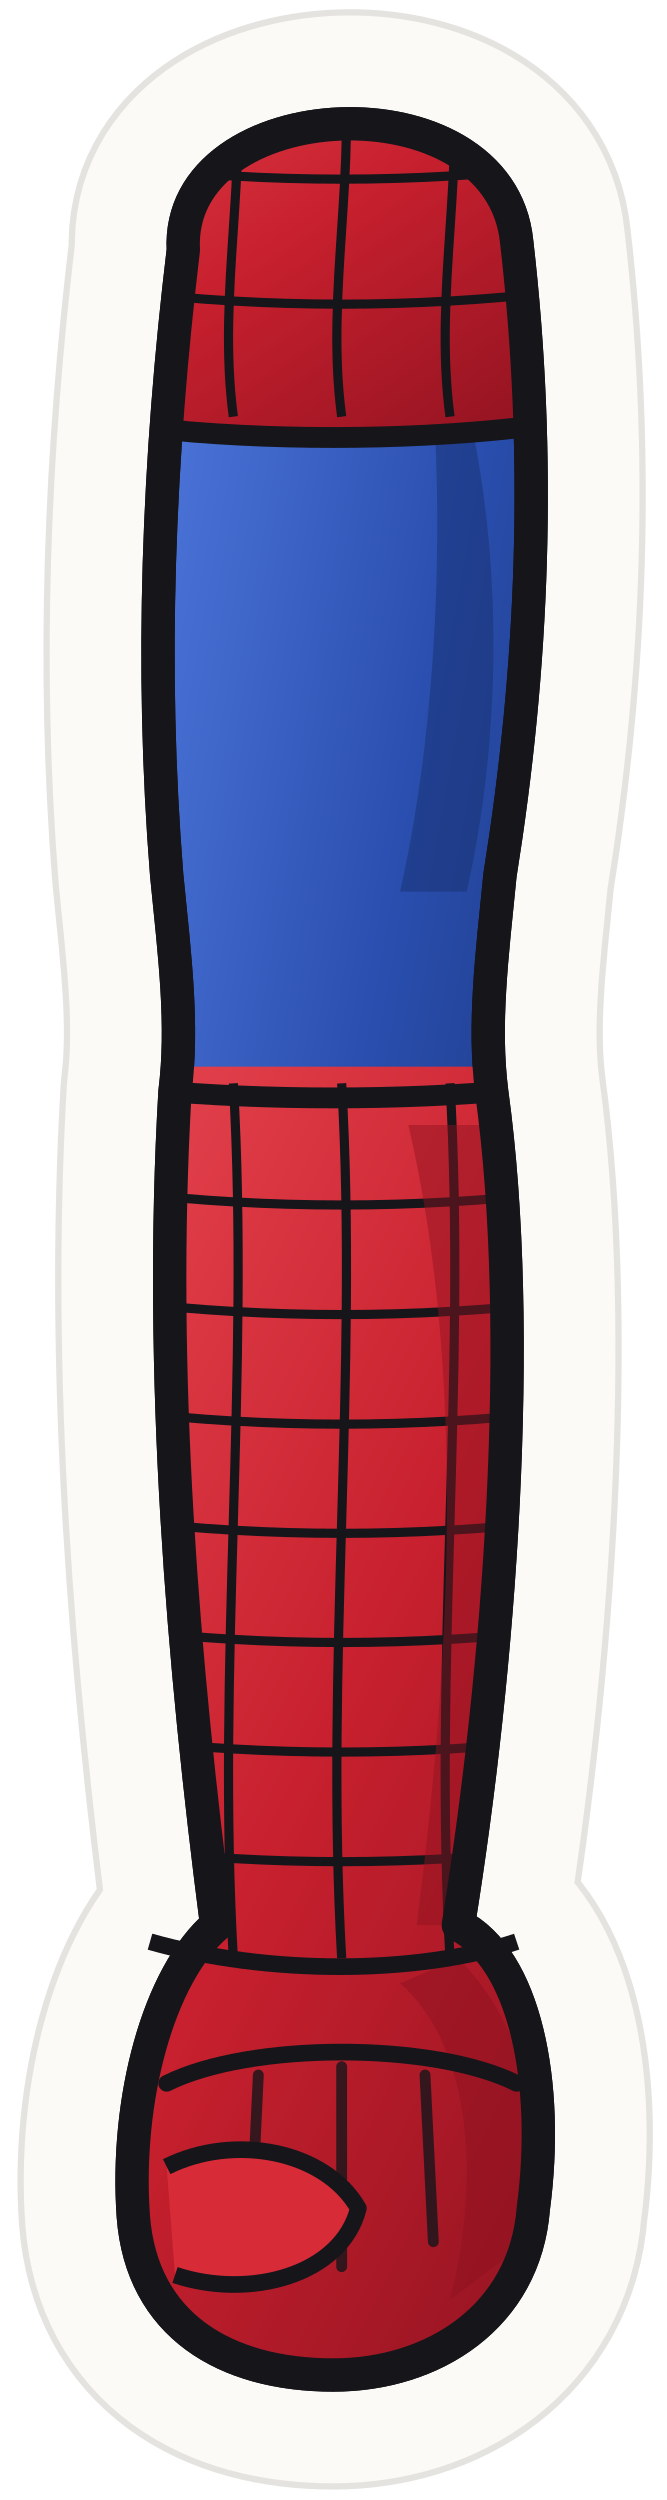
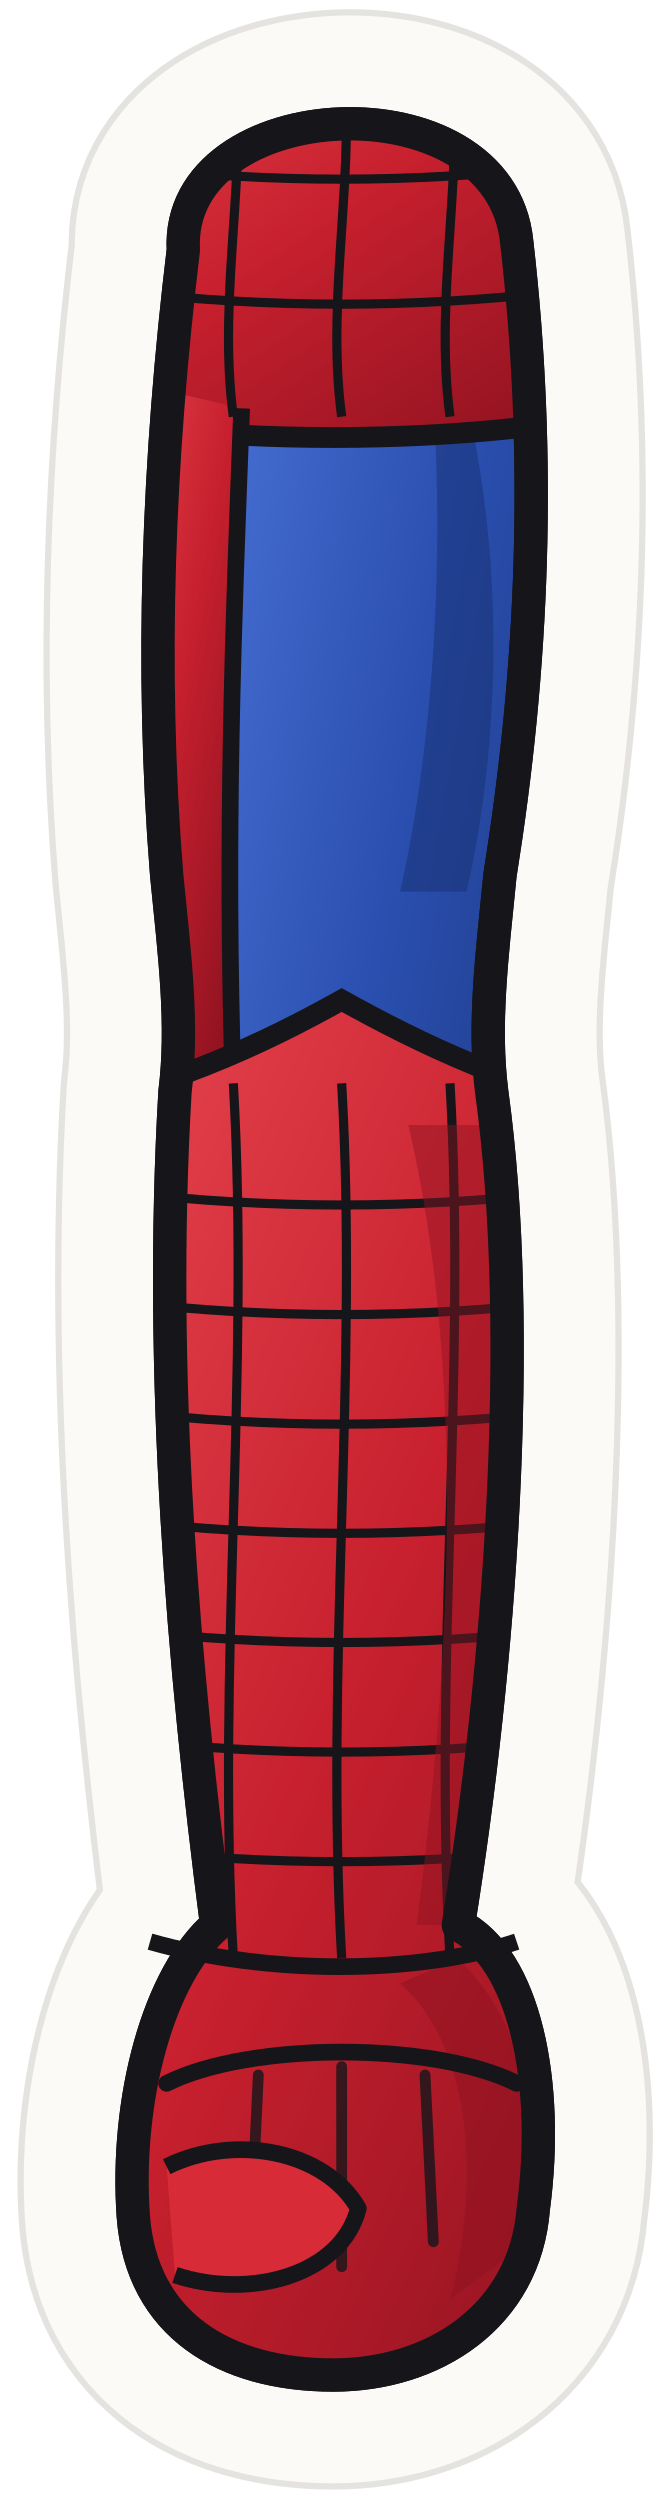
<svg xmlns="http://www.w3.org/2000/svg" width="160" height="600" viewBox="0 0 160 600">
  <defs>
    <linearGradient id="gRed" x1="0.15" y1="0.1" x2="0.95" y2="0.9">
      <stop offset="0" stop-color="#e2414c" />
      <stop offset="0.45" stop-color="#c8202e" />
      <stop offset="1" stop-color="#8e1220" />
    </linearGradient>
    <linearGradient id="gBlue" x1="0.15" y1="0.1" x2="0.95" y2="0.9">
      <stop offset="0" stop-color="#4a72d6" />
      <stop offset="0.45" stop-color="#2a4fb0" />
      <stop offset="1" stop-color="#18306f" />
    </linearGradient>
    <clipPath id="ac">
      <path d="M44 60 C42 22 120 18 124 58 C130 110 128 160 120 210 C118 230 116 246 118 262 C126 320 120 400 110 462 C126 470 132 500 128 530 C126 556 104 570 80 570 C54 570 34 558 32 532 C30 504 38 474 52 462 C44 400 38 330 42 262 C44 246 42 230 40 210 C36 160 38 110 44 60 Z" />
    </clipPath>
  </defs>
  <path d="M44 60 C42 22 120 18 124 58 C130 110 128 160 120 210 C118 230 116 246 118 262 C126 320 120 400 110 462 C126 470 132 500 128 530 C126 556 104 570 80 570 C54 570 34 558 32 532 C30 504 38 474 52 462 C44 400 38 330 42 262 C44 246 42 230 40 210 C36 160 38 110 44 60 Z" fill="#fbfaf6" stroke="#fbfaf6" stroke-width="52" stroke-linejoin="round" />
  <path d="M44 60 C42 22 120 18 124 58 C130 110 128 160 120 210 C118 230 116 246 118 262 C126 320 120 400 110 462 C126 470 132 500 128 530 C126 556 104 570 80 570 C54 570 34 558 32 532 C30 504 38 474 52 462 C44 400 38 330 42 262 C44 246 42 230 40 210 C36 160 38 110 44 60 Z" fill="none" stroke="#c9c7c0" stroke-width="55" stroke-linejoin="round" opacity="0.5" />
  <path d="M44 60 C42 22 120 18 124 58 C130 110 128 160 120 210 C118 230 116 246 118 262 C126 320 120 400 110 462 C126 470 132 500 128 530 C126 556 104 570 80 570 C54 570 34 558 32 532 C30 504 38 474 52 462 C44 400 38 330 42 262 C44 246 42 230 40 210 C36 160 38 110 44 60 Z" fill="#fbfaf6" stroke="#fbfaf6" stroke-width="52" stroke-linejoin="round" />
  <path d="M44 60 C42 22 120 18 124 58 C130 110 128 160 120 210 C118 230 116 246 118 262 C126 320 120 400 110 462 C126 470 132 500 128 530 C126 556 104 570 80 570 C54 570 34 558 32 532 C30 504 38 474 52 462 C44 400 38 330 42 262 C44 246 42 230 40 210 C36 160 38 110 44 60 Z" fill="url(#gBlue)" stroke="#15151a" stroke-width="8" stroke-linejoin="round" />
  <g clip-path="url(#ac)">
    <path d="M100 60 C122 110 122 170 112 214 L96 214 C106 170 108 110 100 60 Z" fill="#18306f" opacity="0.5" />
    <path d="M0 0 H160 V96 C120 108 40 108 0 96 Z" fill="url(#gRed)" />
    <path d="M0 96 C40 108 120 108 160 96" fill="none" stroke="#15151a" stroke-width="5" />
-     <rect x="0" y="256" width="160" height="330" fill="url(#gRed)" />
-     <path d="M0 256 C40 266 120 266 160 256" fill="none" stroke="#15151a" stroke-width="5" />
+     <path d="M24 90 L58 98 C56 150 54 200 56 262 L24 262 Z" fill="url(#gRed)" />
+     <path d="M58 98 C56 150 54 200 56 262" fill="none" stroke="#15151a" stroke-width="4" />
+     <path d="M0 270 C40 262 64 250 82 240 C100 250 124 262 160 270 L160 600 L0 600 Z" fill="url(#gRed)" />
+     <path d="M0 270 C40 262 64 250 82 240 C100 250 124 262 160 270" fill="none" stroke="#15151a" stroke-width="5" />
    <path d="M56.0 260C60.0 330.0 52.0 400.0 56.0 470M82.0 260C86.0 330.0 78.0 400.0 82.0 470M108.0 260C112.0 330.0 104.0 400.0 108.0 470M30 286.2Q82.0 292.2 134 286.2M30 312.5Q82.0 318.5 134 312.5M30 338.8Q82.0 344.8 134 338.8M30 365.0Q82.0 371.0 134 365.0M30 391.2Q82.0 397.2 134 391.2M30 417.5Q82.0 423.5 134 417.5M30 443.8Q82.0 449.8 134 443.8" fill="none" stroke="#15151a" stroke-width="2.2" />
    <path d="M56.0 10C60.0 40.0 52.0 70.0 56.0 100M82.0 10C86.0 40.0 78.0 70.0 82.0 100M108.0 10C112.0 40.0 104.0 70.0 108.0 100M30 40.0Q82.0 46.0 134 40.0M30 70.0Q82.0 76.0 134 70.0" fill="none" stroke="#15151a" stroke-width="2.2" />
    <path d="M98 270 C112 330 108 400 100 462 L116 462 C124 400 126 330 116 270 Z" fill="#8e1220" opacity="0.45" />
    <path d="M96 476 C112 490 116 520 108 552 L124 540 C132 510 126 486 110 470 Z" fill="#8e1220" opacity="0.5" />
  </g>
  <path d="M40 500 C60 490 104 490 124 500" fill="none" stroke="#15151a" stroke-width="4" stroke-linecap="round" />
  <path d="M62 498 L60 540 M82 496 L82 544 M102 498 L104 538" fill="none" stroke="#15151a" stroke-width="2.6" stroke-linecap="round" opacity="0.8" />
  <path d="M40 520 C56 512 78 516 86 530 C82 546 60 552 42 546" fill="#d72b38" stroke="#15151a" stroke-width="4" stroke-linejoin="round" />
  <path d="M36 466 C64 474 100 474 124 466" fill="none" stroke="#15151a" stroke-width="4" />
  <path d="M44 60 C42 22 120 18 124 58 C130 110 128 160 120 210 C118 230 116 246 118 262 C126 320 120 400 110 462 C126 470 132 500 128 530 C126 556 104 570 80 570 C54 570 34 558 32 532 C30 504 38 474 52 462 C44 400 38 330 42 262 C44 246 42 230 40 210 C36 160 38 110 44 60 Z" fill="none" stroke="#15151a" stroke-width="8" stroke-linejoin="round" />
</svg>
